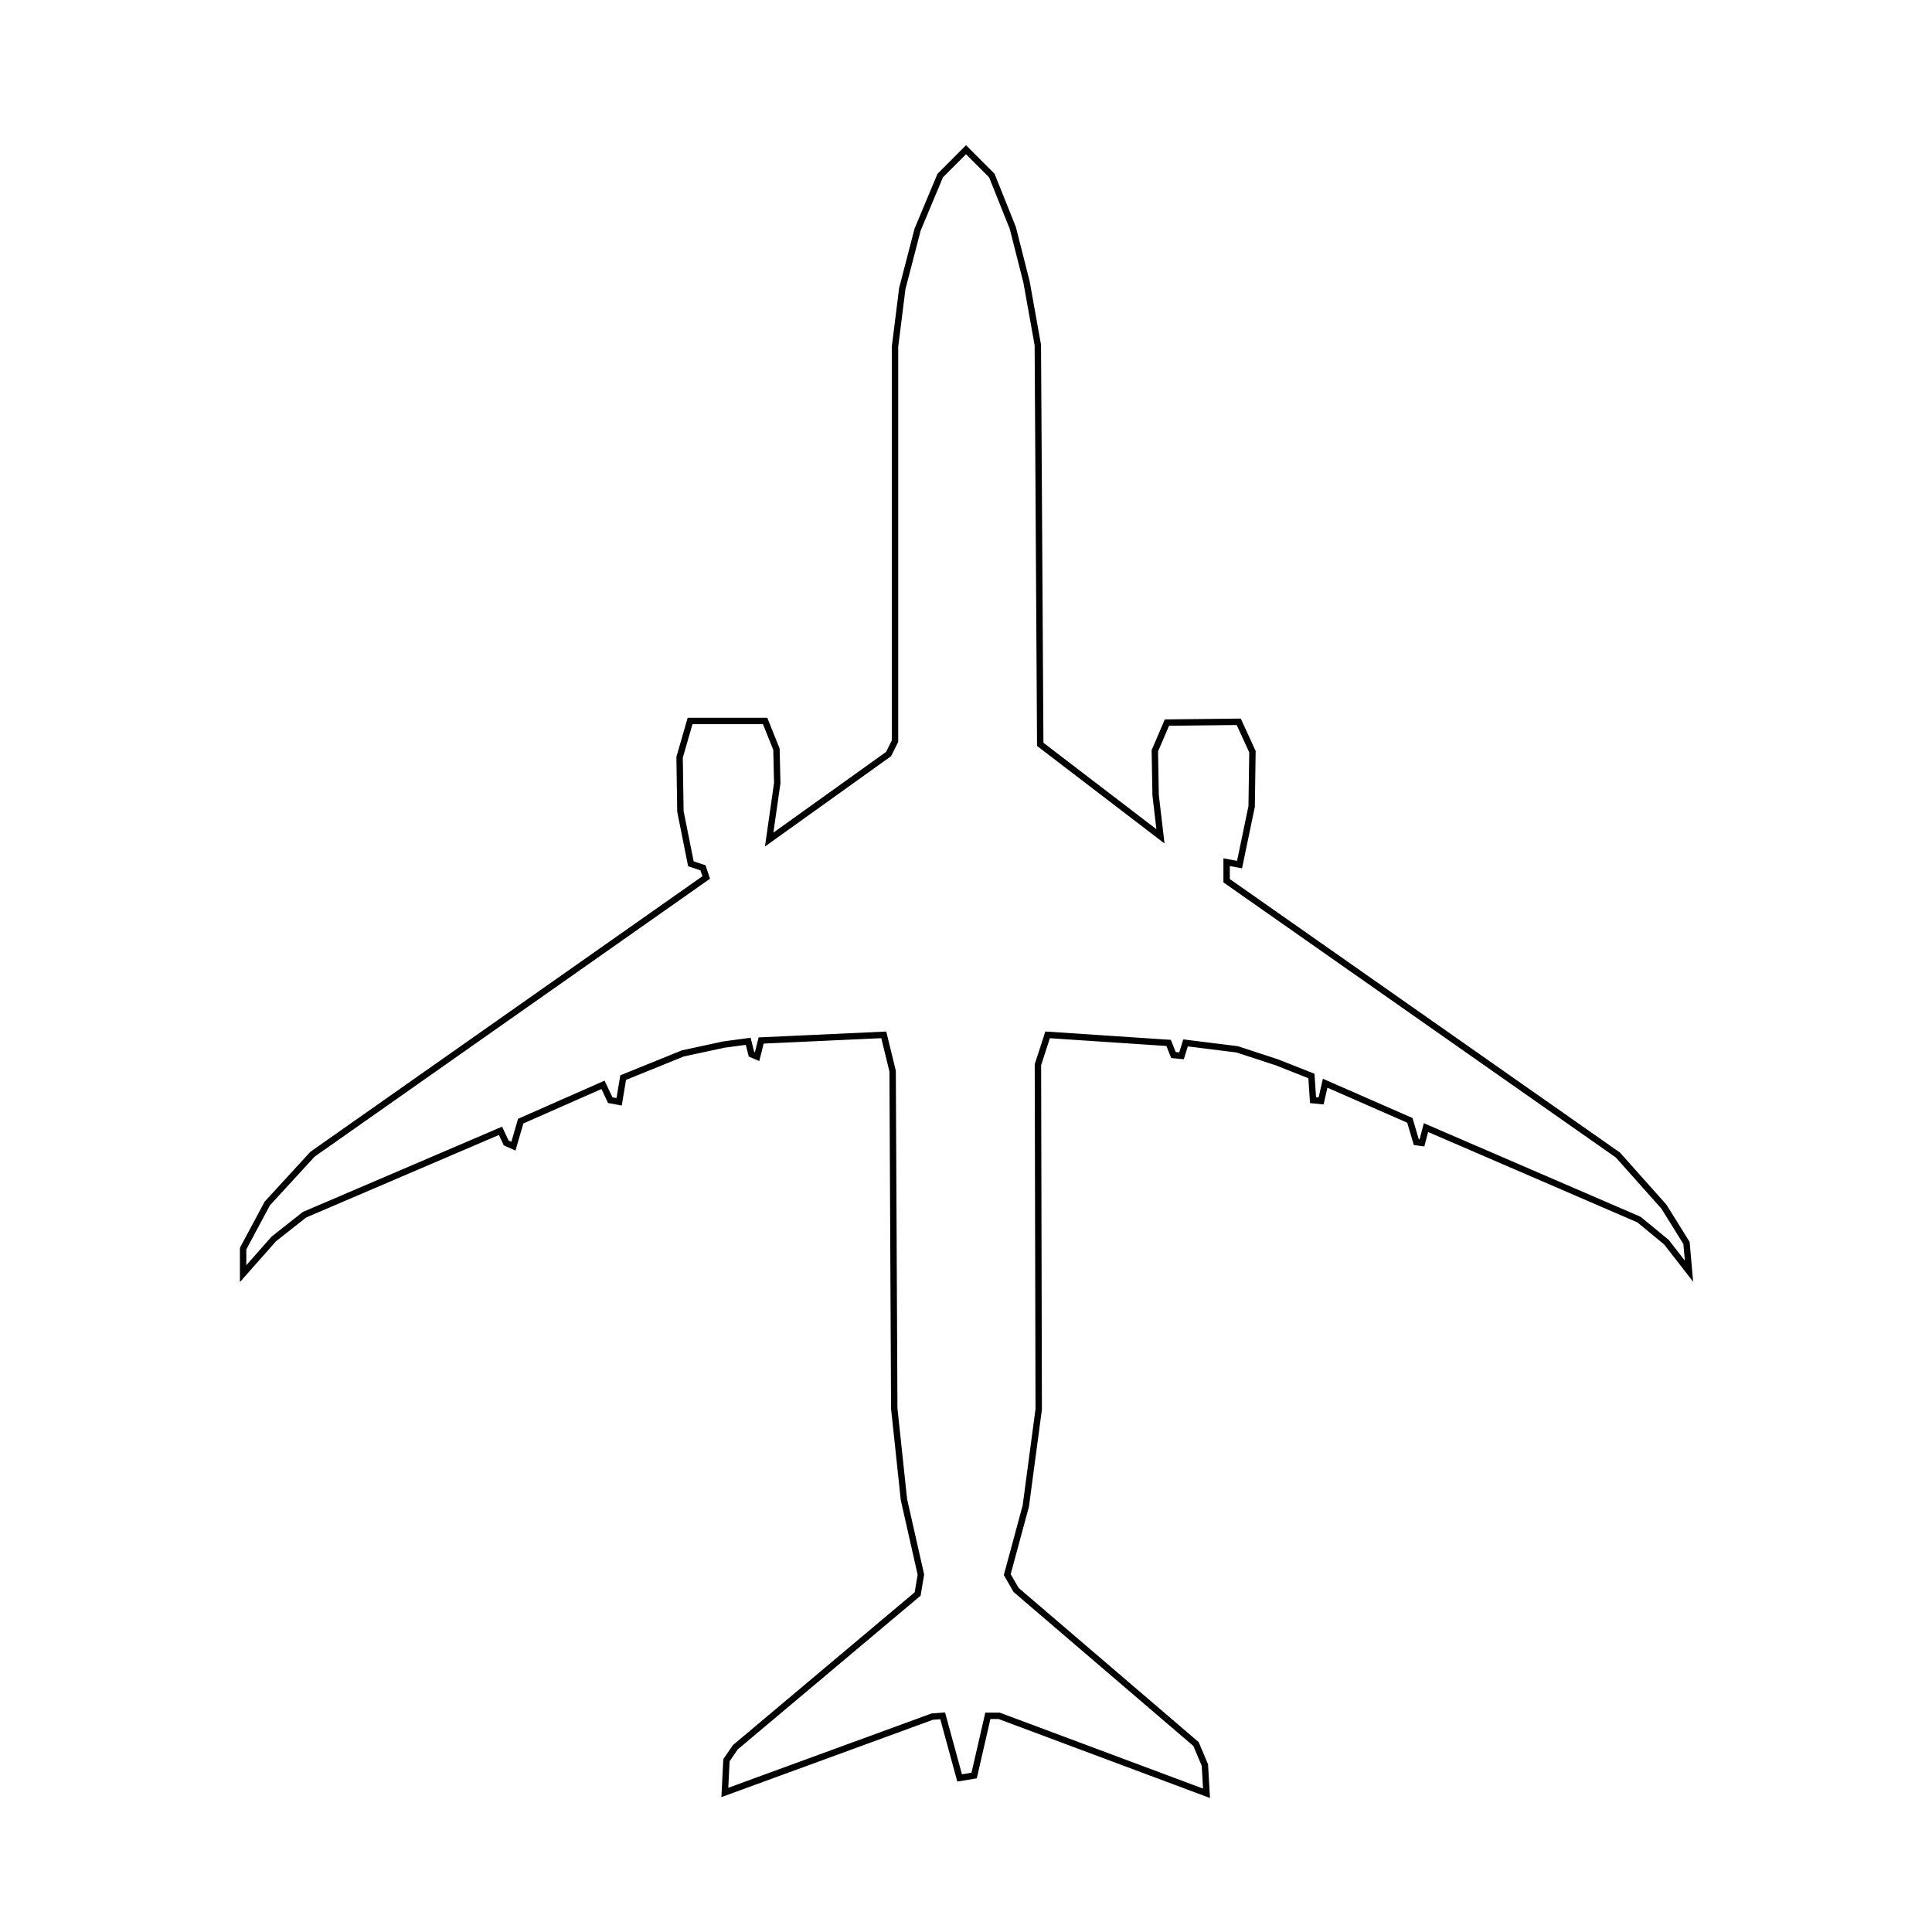
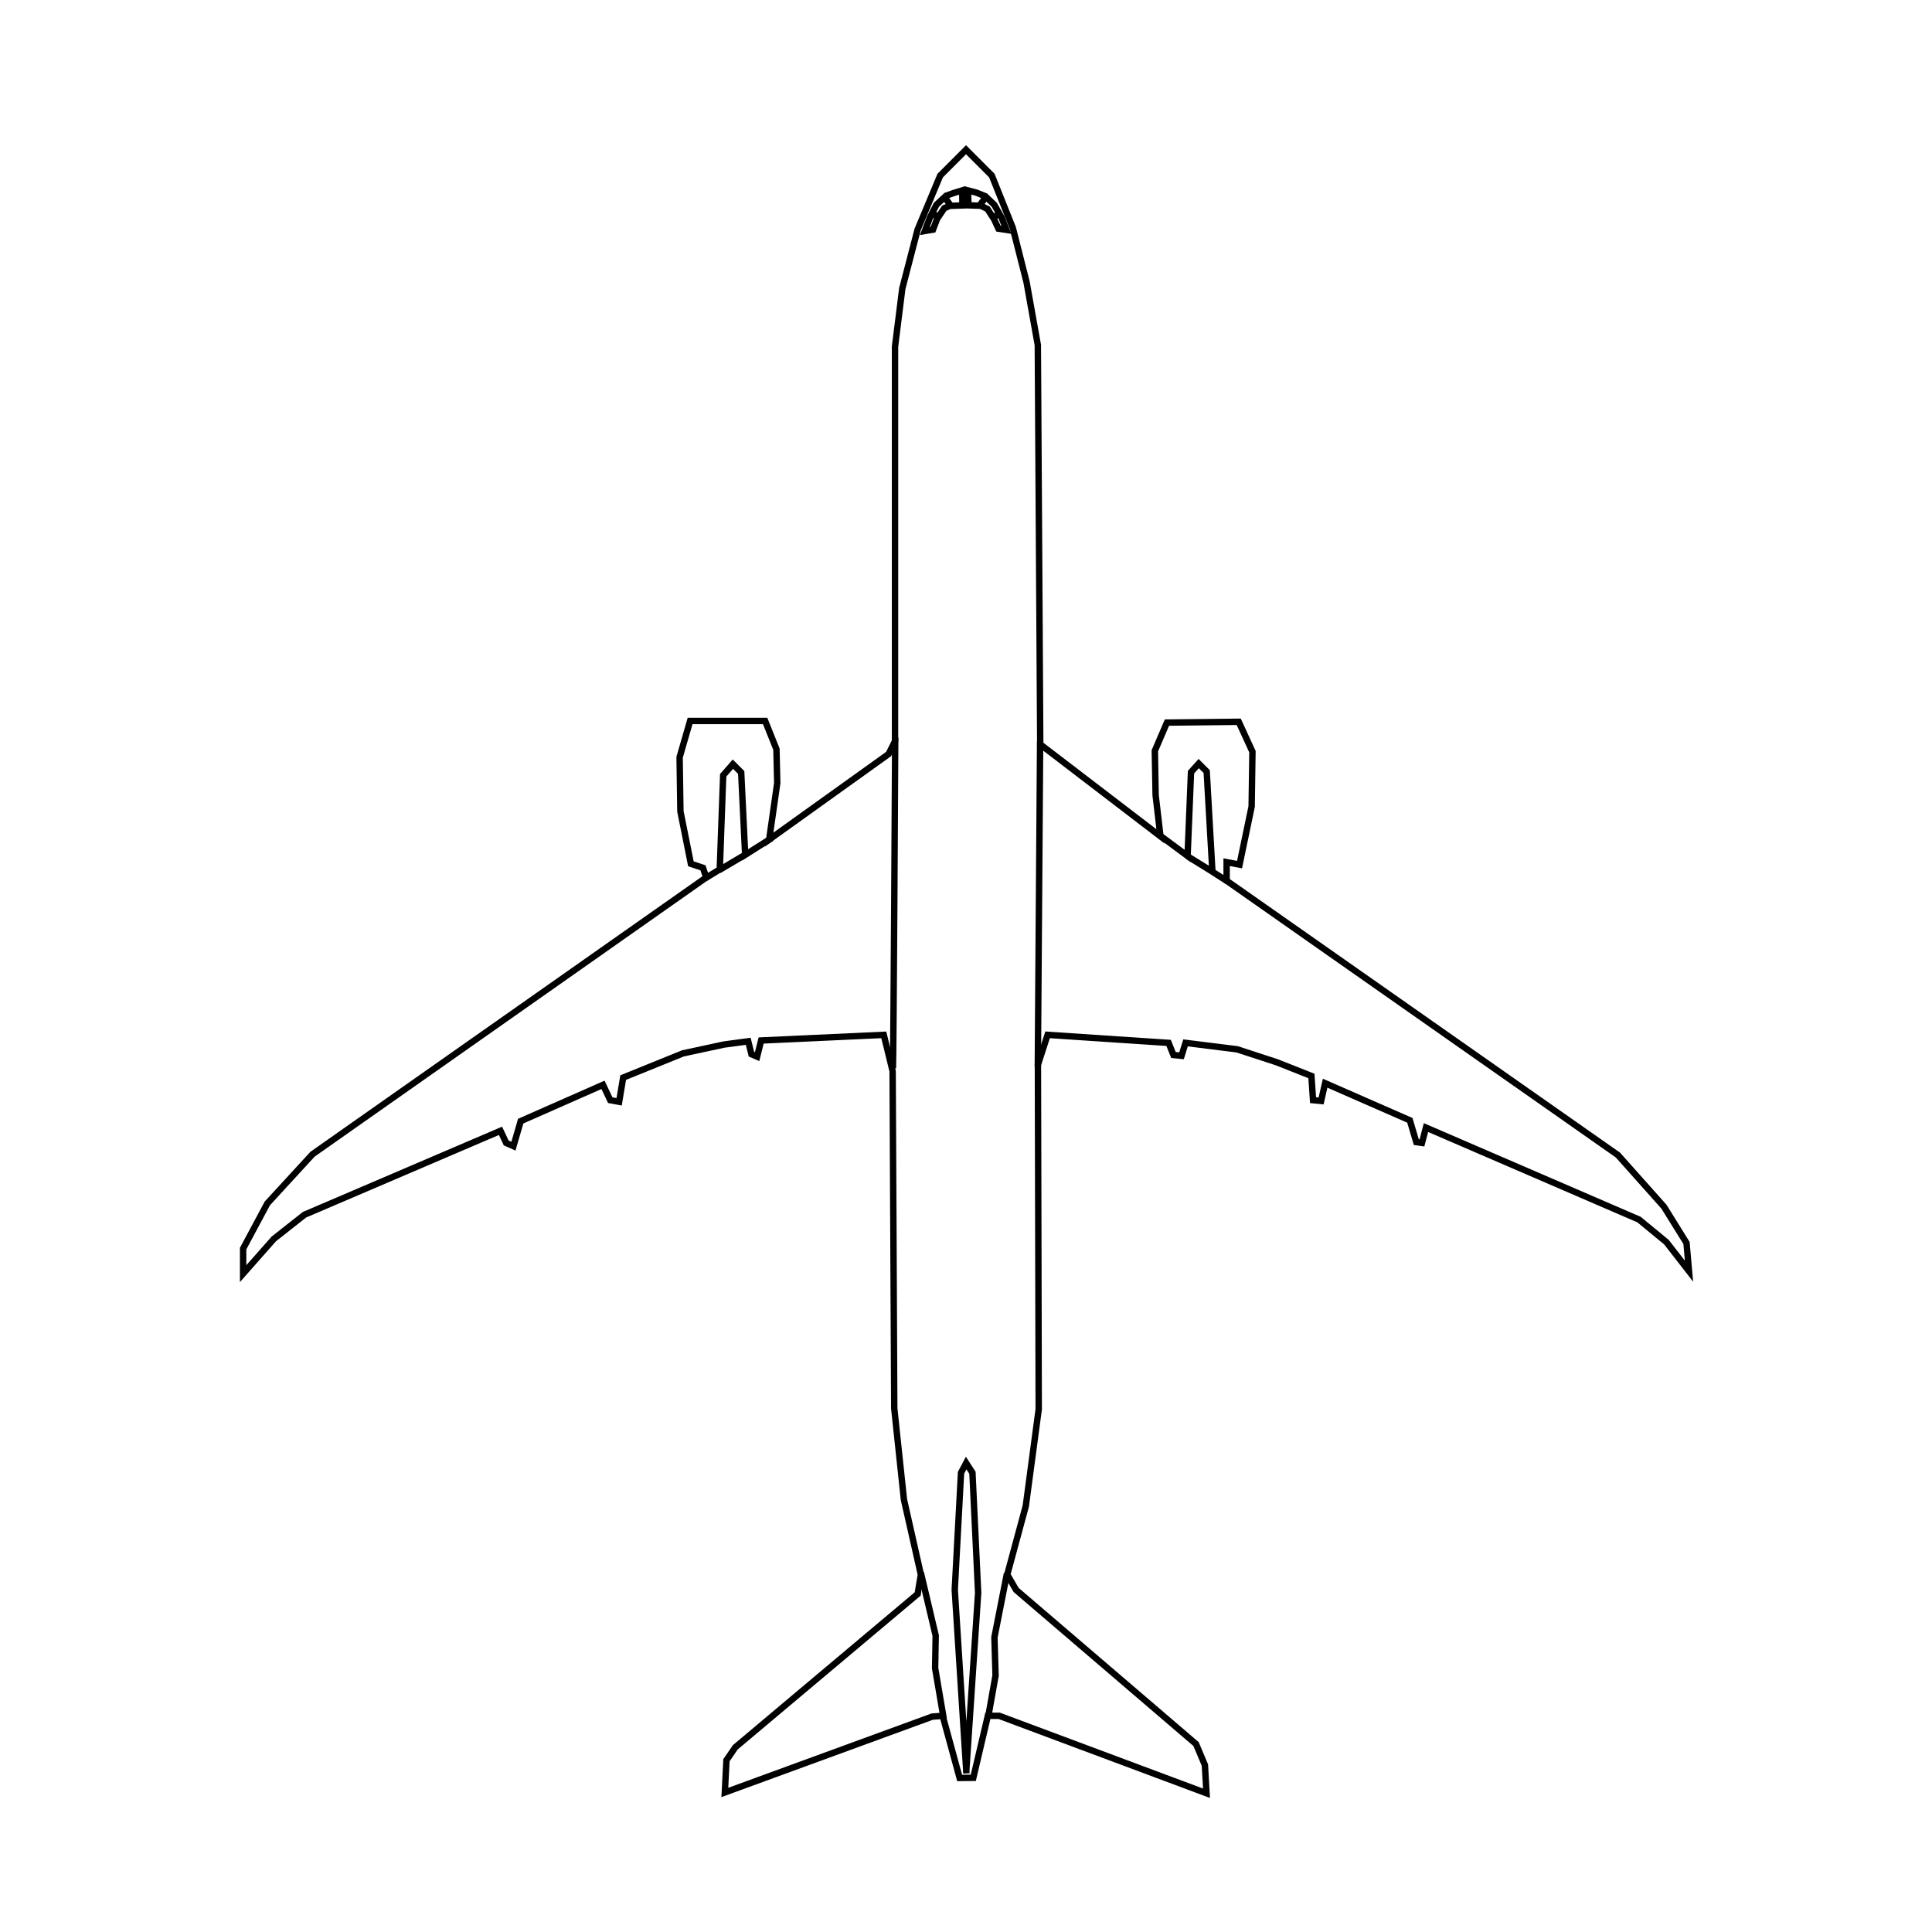
<svg xmlns="http://www.w3.org/2000/svg" width="80mm" height="80mm" viewBox="-10 -6 80 80" version="1.1" id="svg1542">
  <defs id="defs1536" />
  <g id="layer5">
-     <path style="fill:none;stroke:#000000;stroke-width:0.265px;stroke-linecap:butt;stroke-linejoin:miter;stroke-opacity:1" d="M 30.001,0.2 28.932,1.27 27.996,3.508 27.362,5.947 27.061,8.352 V 24.689 l -0.267,0.535 -4.944,3.541 0.334,-2.339 -0.033,-1.403 -0.468,-1.169 H 18.575 l -0.434,1.503 0.033,2.238 0.434,2.172 0.501,0.167 0.134,0.401 L 2.94,41.794 1.069,43.832 0.067,45.703 v 1.036 l 1.27,-1.437 1.27,-1.002 8.118,-3.475 0.234,0.501 0.301,0.134 0.301,-1.036 3.408,-1.503 0.301,0.635 0.367,0.067 0.167,-1.002 2.472,-1.002 1.704,-0.367 1.002,-0.134 0.134,0.535 0.234,0.1 0.167,-0.668 5.078,-0.234 0.367,1.503 0.067,13.965 0.401,3.775 0.702,3.107 -0.134,0.802 -7.55,6.348 -0.367,0.535 -0.067,1.336 8.586,-3.14 0.434,-0.033 0.702,2.572 0.601,-0.1 0.568,-2.472 h 0.468 l 8.586,3.207 -0.067,-1.169 -0.367,-0.869 -7.45,-6.381 -0.367,-0.635 0.768,-2.84 0.535,-4.009 -0.033,-14.266 0.401,-1.236 5.011,0.334 0.2,0.501 0.334,0.033 0.167,-0.535 2.138,0.267 1.637,0.535 1.437,0.568 0.067,1.002 0.334,0.033 0.167,-0.735 3.508,1.537 0.267,0.902 0.234,0.033 0.167,-0.635 8.82,3.809 1.136,0.935 0.935,1.203 L 59.835,45.469 58.9,43.966 56.995,41.828 40.792,30.469 v -0.768 l 0.535,0.1 0.501,-2.405 0.033,-2.272 -0.568,-1.236 -2.973,0.033 -0.501,1.169 0.033,1.837 0.2,1.704 -4.978,-3.809 L 32.974,8.285 32.507,5.679 31.939,3.441 31.07,1.27 Z" id="path4920" />
+     <path style="fill:none;stroke:#000000;stroke-width:0.265px;stroke-linecap:butt;stroke-linejoin:miter;stroke-opacity:1" d="M 30.001,0.2 28.932,1.27 27.996,3.508 27.362,5.947 27.061,8.352 V 24.689 l -0.267,0.535 -4.944,3.541 0.334,-2.339 -0.033,-1.403 -0.468,-1.169 H 18.575 l -0.434,1.503 0.033,2.238 0.434,2.172 0.501,0.167 0.134,0.401 L 2.94,41.794 1.069,43.832 0.067,45.703 v 1.036 l 1.27,-1.437 1.27,-1.002 8.118,-3.475 0.234,0.501 0.301,0.134 0.301,-1.036 3.408,-1.503 0.301,0.635 0.367,0.067 0.167,-1.002 2.472,-1.002 1.704,-0.367 1.002,-0.134 0.134,0.535 0.234,0.1 0.167,-0.668 5.078,-0.234 0.367,1.503 0.067,13.965 0.401,3.775 0.702,3.107 -0.134,0.802 -7.55,6.348 -0.367,0.535 -0.067,1.336 8.586,-3.14 0.434,-0.033 0.702,2.572 0.566,-0.006 0.603,-2.567 h 0.468 l 8.586,3.207 -0.067,-1.169 -0.367,-0.869 -7.45,-6.381 -0.367,-0.635 0.768,-2.84 0.535,-4.009 -0.033,-14.266 0.401,-1.236 5.011,0.334 0.2,0.501 0.334,0.033 0.167,-0.535 2.138,0.267 1.637,0.535 1.437,0.568 0.067,1.002 0.334,0.033 0.167,-0.735 3.508,1.537 0.267,0.902 0.234,0.033 0.167,-0.635 8.82,3.809 1.136,0.935 0.935,1.203 L 59.835,45.469 58.9,43.966 56.995,41.828 40.792,30.469 v -0.768 l 0.535,0.1 0.501,-2.405 0.033,-2.272 -0.568,-1.236 -2.973,0.033 -0.501,1.169 0.033,1.837 0.2,1.704 -4.978,-3.809 L 32.974,8.285 32.507,5.679 31.939,3.441 31.07,1.27 Z" id="path4920" />
+   </g>
+   <g id="layer15">
+     <path id="path10887" style="fill:none;stroke:#000000;stroke-width:0.265" d="m 30.018,67.434 -0.484,-7.607 0.26,-4.843 0.213,-0.402 0.26,0.402 0.236,4.973 -0.496,7.43 m 0.91,-2.28 0.307,-1.725 -0.047,-1.583 0.52,-2.646 m -2.622,6 -0.354,-2.079 0.024,-1.347 -0.614,-2.599 m 11.044,-29.671 1.087,0.673 m -2.185,-1.5 1.098,0.815 0.142,-3.473 0.319,-0.354 0.331,0.331 0.236,4.146 0.626,0.402 m -7.855,7.678 0.095,-13.465 m -6.095,13.513 c 0.024,-0.213 0.095,-13.678 0.095,-13.678 m -7.3,5.492 1.098,-0.65 m -1.665,0.98 0.602,-0.366 0.142,-3.898 0.402,-0.461 0.343,0.343 0.165,3.414 1.098,-0.697 m 9.153,-25.705 0.251,-0.117 m -2.698,0.017 0.159,0.033 m 1.744,-0.423 0.238,-0.32 m -1.649,0.025 0.197,0.279 v 0 m 2.323,1.027 -0.329,-0.05 -0.177,-0.384 -0.277,-0.431 -0.278,-0.135 -0.511,-0.016 -0.018,-0.616 0.348,0.091 0.369,0.147 0.369,0.352 0.305,0.532 z m -3.376,0.047 0.338,-0.058 0.168,-0.442 0.302,-0.448 0.236,-0.094 0.511,-0.016 -0.007,-0.624 -0.323,0.099 -0.344,0.122 -0.403,0.377 -0.263,0.516 z" />
  </g>
</svg>
